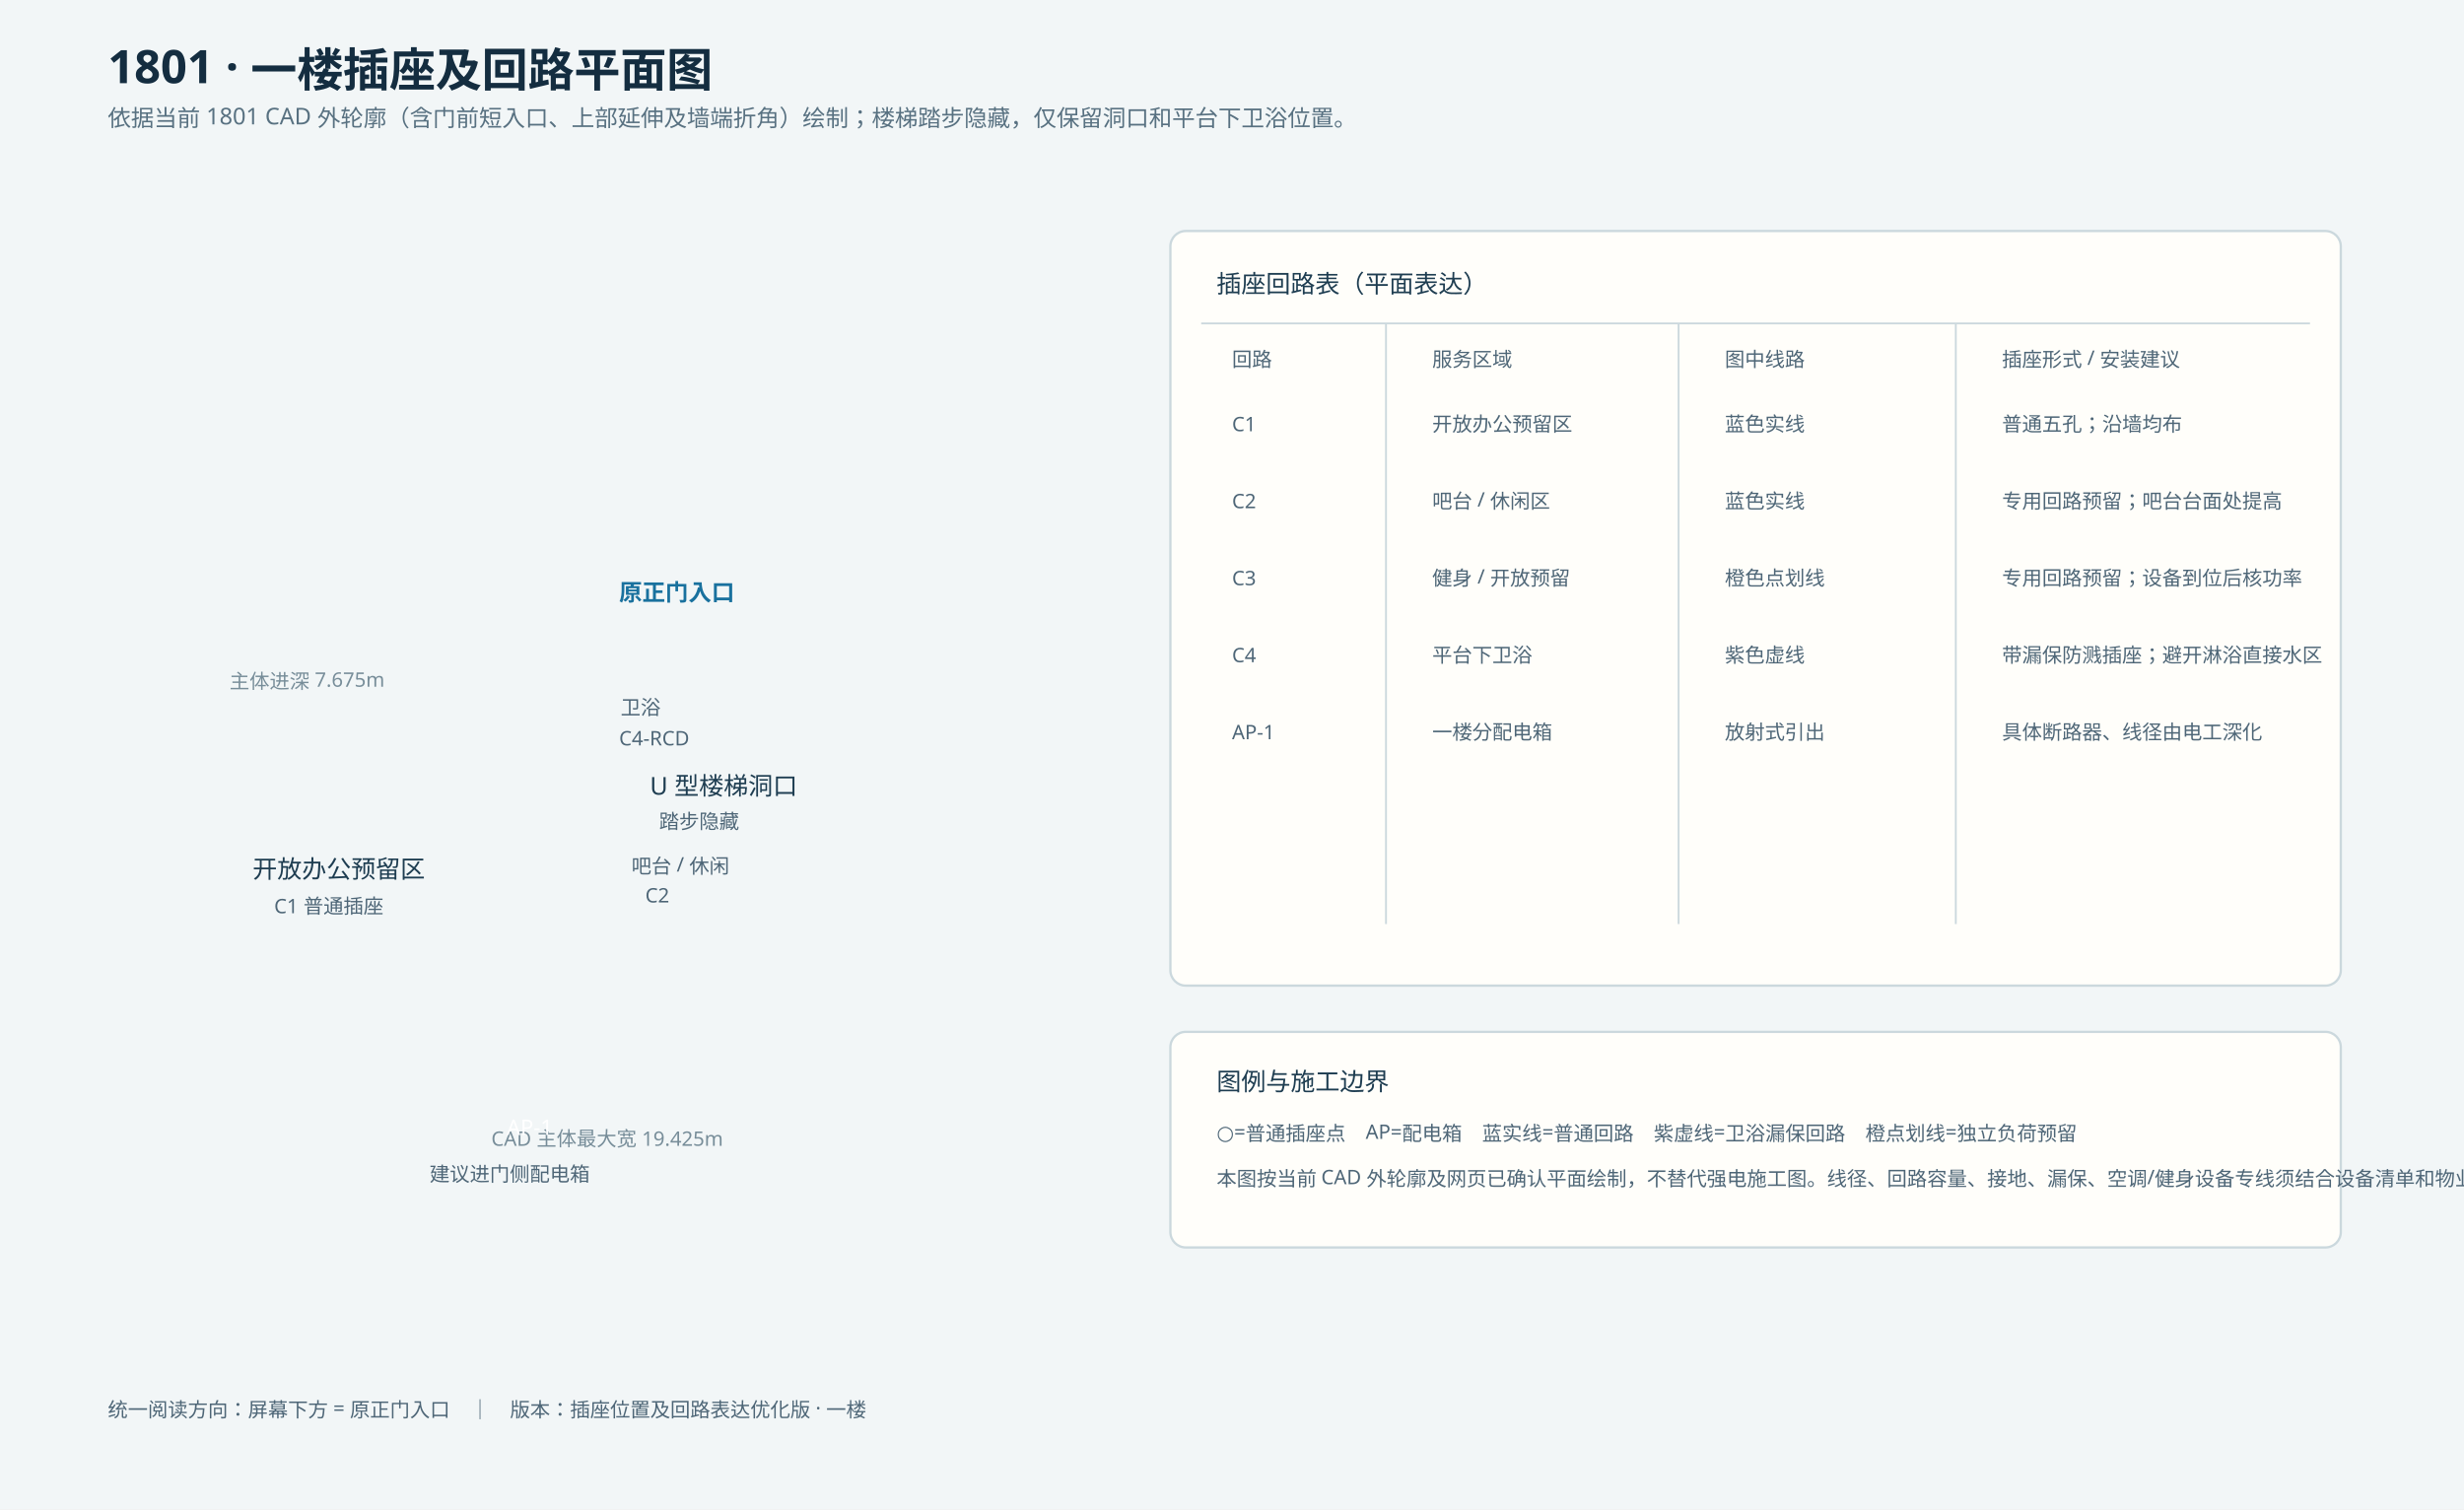
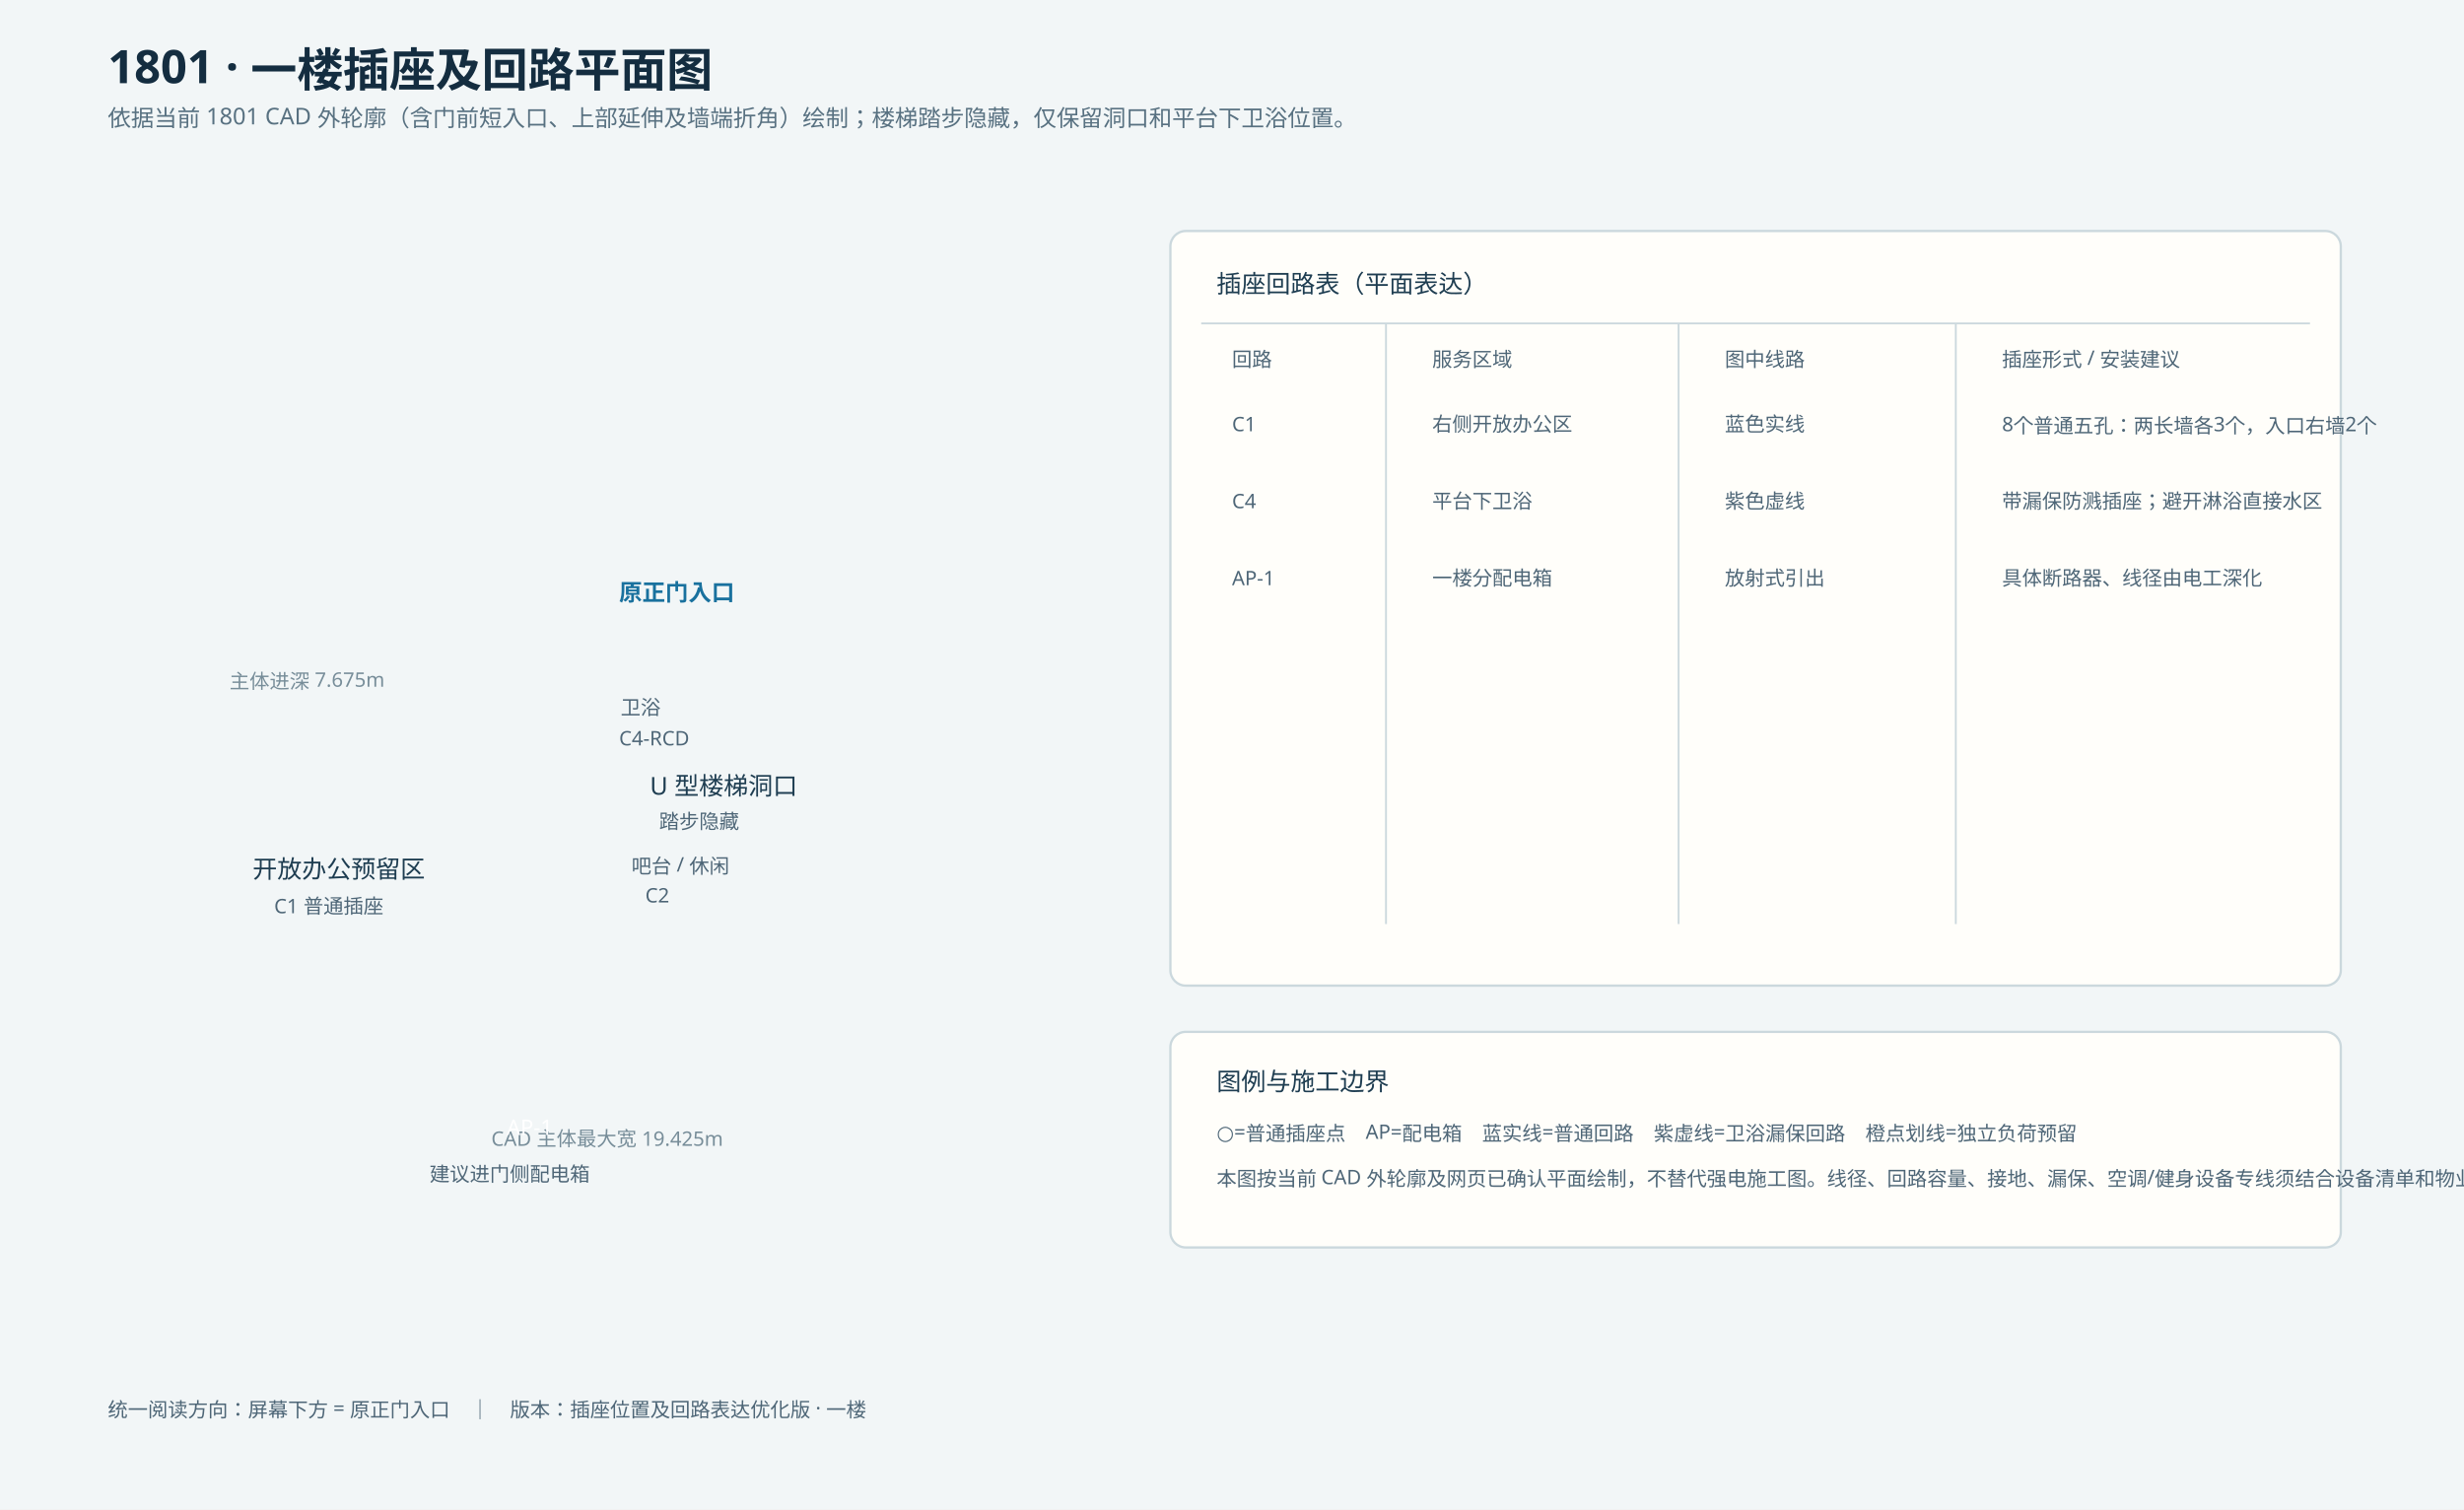
<svg xmlns="http://www.w3.org/2000/svg" width="1600" height="980" viewBox="0 0 1600 980">
  <style>
 .t{font:600 30px 'Microsoft YaHei',sans-serif;fill:#142d40}.st{font:15px 'Microsoft YaHei',sans-serif;fill:#587181}.tx{font:16px 'Microsoft YaHei',sans-serif;fill:#1e3d51}.sm{font:13px 'Microsoft YaHei',sans-serif;fill:#4e6677}.wall{fill:#fbfaf6;stroke:#26363e;stroke-width:7;stroke-linejoin:round}.part{fill:#f2f6f5;stroke:#80939d;stroke-width:1.5}.wet{fill:#e4f0ef;stroke:#416b73;stroke-width:2}.void{fill:#e5ecef;stroke:#6c7f8a;stroke-width:2;stroke-dasharray:9 7}.wire{fill:none;stroke:#116eaa;stroke-width:3.5;stroke-linecap:round;stroke-linejoin:round}.wire2{fill:none;stroke:#734f9e;stroke-width:3.5;stroke-linecap:round;stroke-linejoin:round;stroke-dasharray:9 7}.wire3{fill:none;stroke:#b46821;stroke-width:3.5;stroke-linecap:round;stroke-linejoin:round;stroke-dasharray:2 7}.out{fill:#fff;stroke:#c9312b;stroke-width:2.5}.db{fill:#224b67;stroke:#fff;stroke-width:2}.dim{stroke:#9fb0b8;stroke-width:1.3;fill:none}.dimt{font:13px 'Microsoft YaHei',sans-serif;fill:#778d99}.box{fill:#fffefa;stroke:#cbd8dd;stroke-width:1.5}.drawing{transform:rotate(180deg);transform-origin:362px 540px}.drawing text{transform:rotate(180deg);transform-box:fill-box;transform-origin:center}.entry{font:600 15px 'Microsoft YaHei',sans-serif;fill:#19719e}
</style>
  <rect width="1600" height="980" fill="#f2f6f7" />
  <text class="t" x="70" y="54">1801 · 一楼插座及回路平面图</text>
  <text class="st" x="70" y="82">依据当前 1801 CAD 外轮廓（含门前短入口、上部延伸及墙端折角）绘制；楼梯踏步隐藏，仅保留洞口和平台下卫浴位置。</text>
  <g class="drawing">
    <path class="wall" d="M91 470L187 470L224 470L344 470L344 437L344 379L391 379L391 415L391 418L394 418L623 418L623 421L638 421L638 418L641 418L653 418L653 700L74 700L74 697L70 697L70 685L70 670L70 470L72 470L78 470Z" />
    <rect class="part" x="82" y="478" width="258" height="214" />
    <text class="tx" x="164" y="570">开放办公预留区</text>
    <text class="sm" x="178" y="593">C1 普通插座</text>
    <rect class="part" x="345" y="379" width="47" height="321" fill="#edf1f1" />
    <text class="sm" transform="translate(371 610) rotate(-90)">下沉通道</text>
    <rect class="part" x="398" y="497" width="93" height="195" />
    <text class="sm" x="410" y="567">吧台 / 休闲</text>
    <text class="sm" x="419" y="586">C2</text>
    <rect class="part" x="571" y="427" width="75" height="257" />
    <text class="sm" transform="translate(617 590) rotate(-90)">健身 / 开放预留 C3</text>
    <path class="void" d="M390 424H596V518H530V624H390Z" />
    <text class="tx" x="422" y="516">U 型楼梯洞口</text>
    <text class="sm" x="428" y="538">踏步隐藏</text>
    <rect class="wet" x="393" y="424" width="65" height="93" />
    <text class="sm" x="403" y="464">卫浴</text>
    <text class="sm" x="402" y="484">C4-RCD</text>
    <path class="dim" d="M70 725H653M70 716V735M653 716V735" />
    <text class="dimt" x="319" y="744">CAD 主体最大宽 19.425m</text>
    <path class="dim" d="M670 700V379M662 700H678M662 379H678" />
    <text class="dimt" transform="translate(690 598) rotate(-90)">含入口最大进深 10.700m</text>
    <path class="dim" d="M70 455H344M70 448V462M344 448V462" />
    <text class="dimt" x="149" y="447">主体进深 7.675m</text>
    <rect class="db" x="318" y="715" width="55" height="32" rx="3" />
    <text x="329" y="737" fill="#fff" font-family="Microsoft YaHei" font-size="14">AP-1</text>
    <text class="sm" x="279" y="767">建议进门侧配电箱</text>
-     <path class="wire" d="M345 715V675H205V520M345 675H445V546M345 675H610V548" />
-     <path class="wire2" d="M445 546V470H425" />
-     <path class="wire3" d="M610 548V448H628" />
+     <path class="wire" d="M345 715V675H205V520" />
+     <path class="wire2" d="M345 675H445V470H425" />
    <g class="out">
      <g transform="translate(108 482)">
        <circle r="9" />
        <path d="M-4-3V4M4-3V4" />
      </g>
-       <g transform="translate(171 482)">
+       <g transform="translate(201 482)">
        <circle r="9" />
        <path d="M-4-3V4M4-3V4" />
      </g>
-       <g transform="translate(234 482)">
+       <g transform="translate(294 482)">
        <circle r="9" />
        <path d="M-4-3V4M4-3V4" />
      </g>
-       <g transform="translate(297 482)">
+       <g transform="translate(108 688)">
+         <circle r="9" />
+         <path d="M-4-3V4M4-3V4" />
+       </g>
+       <g transform="translate(201 688)">
+         <circle r="9" />
+         <path d="M-4-3V4M4-3V4" />
+       </g>
+       <g transform="translate(294 688)">
        <circle r="9" />
        <path d="M-4-3V4M4-3V4" />
      </g>
      <g transform="translate(330 548)">
        <circle r="9" />
        <path d="M-4-3V4M4-3V4" />
      </g>
      <g transform="translate(330 620)">
-         <circle r="9" />
-         <path d="M-4-3V4M4-3V4" />
-       </g>
-       <g transform="translate(287 688)">
-         <circle r="9" />
-         <path d="M-4-3V4M4-3V4" />
-       </g>
-       <g transform="translate(215 688)">
-         <circle r="9" />
-         <path d="M-4-3V4M4-3V4" />
-       </g>
-       <g transform="translate(143 688)">
-         <circle r="9" />
-         <path d="M-4-3V4M4-3V4" />
-       </g>
-     </g>
-     <g class="out">
-       <g transform="translate(412 510)">
-         <circle r="9" />
-         <path d="M-4-3V4M4-3V4" />
-       </g>
-       <g transform="translate(475 510)">
-         <circle r="9" />
-         <path d="M-4-3V4M4-3V4" />
-       </g>
-       <g transform="translate(478 605)">
-         <circle r="9" />
-         <path d="M-4-3V4M4-3V4" />
-       </g>
-       <g transform="translate(580 442)">
-         <circle r="9" />
-         <path d="M-4-3V4M4-3V4" />
-       </g>
-       <g transform="translate(628 486)">
-         <circle r="9" />
-         <path d="M-4-3V4M4-3V4" />
-       </g>
-       <g transform="translate(628 558)">
-         <circle r="9" />
-         <path d="M-4-3V4M4-3V4" />
-       </g>
-       <g transform="translate(628 630)">
-         <circle r="9" />
-         <path d="M-4-3V4M4-3V4" />
-       </g>
-       <g transform="translate(565 688)">
-         <circle r="9" />
-         <path d="M-4-3V4M4-3V4" />
-       </g>
-       <g transform="translate(493 688)">
        <circle r="9" />
        <path d="M-4-3V4M4-3V4" />
      </g>
    </g>
    <g class="out">
      <g transform="translate(447 440)">
        <circle r="9" />
        <path d="M-4-3V4M4-3V4" />
      </g>
      <g transform="translate(447 500)">
        <circle r="9" />
        <path d="M-4-3V4M4-3V4" />
      </g>
    </g>
    <path d="M391 398V374M381 387L391 374L401 387" fill="none" stroke="#19719e" stroke-width="2.5" />
    <text class="entry" x="402" y="390">原正门入口</text>
  </g>
  <rect class="box" x="760" y="150" width="760" height="490" rx="10" />
  <text class="tx" x="790" y="190">插座回路表（平面表达）</text>
  <path d="M780 210H1500M900 210V600M1090 210V600M1270 210V600" stroke="#cbd8dd" stroke-width="1.2" />
  <text class="sm" x="800" y="238">回路</text>
  <text class="sm" x="930" y="238">服务区域</text>
  <text class="sm" x="1120" y="238">图中线路</text>
  <text class="sm" x="1300" y="238">插座形式 / 安装建议</text>
  <g class="sm">
    <text x="800" y="280">C1</text>
-     <text x="930" y="280">开放办公预留区</text>
+     <text x="930" y="280">右侧开放办公区</text>
    <text x="1120" y="280">蓝色实线</text>
-     <text x="1300" y="280">普通五孔；沿墙均布</text>
-     <text x="800" y="330">C2</text>
-     <text x="930" y="330">吧台 / 休闲区</text>
-     <text x="1120" y="330">蓝色实线</text>
-     <text x="1300" y="330">专用回路预留；吧台台面处提高</text>
-     <text x="800" y="380">C3</text>
-     <text x="930" y="380">健身 / 开放预留</text>
-     <text x="1120" y="380">橙色点划线</text>
-     <text x="1300" y="380">专用回路预留；设备到位后核功率</text>
-     <text x="800" y="430">C4</text>
-     <text x="930" y="430">平台下卫浴</text>
-     <text x="1120" y="430">紫色虚线</text>
-     <text x="1300" y="430">带漏保防溅插座；避开淋浴直接水区</text>
-     <text x="800" y="480">AP-1</text>
-     <text x="930" y="480">一楼分配电箱</text>
-     <text x="1120" y="480">放射式引出</text>
-     <text x="1300" y="480">具体断路器、线径由电工深化</text>
+     <text x="1300" y="280">8个普通五孔：两长墙各3个，入口右墙2个</text>
+     <text x="800" y="330">C4</text>
+     <text x="930" y="330">平台下卫浴</text>
+     <text x="1120" y="330">紫色虚线</text>
+     <text x="1300" y="330">带漏保防溅插座；避开淋浴直接水区</text>
+     <text x="800" y="380">AP-1</text>
+     <text x="930" y="380">一楼分配电箱</text>
+     <text x="1120" y="380">放射式引出</text>
+     <text x="1300" y="380">具体断路器、线径由电工深化</text>
  </g>
  <rect class="box" x="760" y="670" width="760" height="140" rx="10" />
  <text class="tx" x="790" y="708">图例与施工边界</text>
  <g class="sm">
    <text x="790" y="740">○=普通插座点　AP=配电箱　蓝实线=普通回路　紫虚线=卫浴漏保回路　橙点划线=独立负荷预留</text>
    <text x="790" y="770">本图按当前 CAD 外轮廓及网页已确认平面绘制，不替代强电施工图。线径、回路容量、接地、漏保、空调/健身设备专线须结合设备清单和物业条件确认。</text>
  </g>
  <text class="sm" x="70" y="920">统一阅读方向：屏幕下方 = 原正门入口　｜　版本：插座位置及回路表达优化版 · 一楼</text>
</svg>
